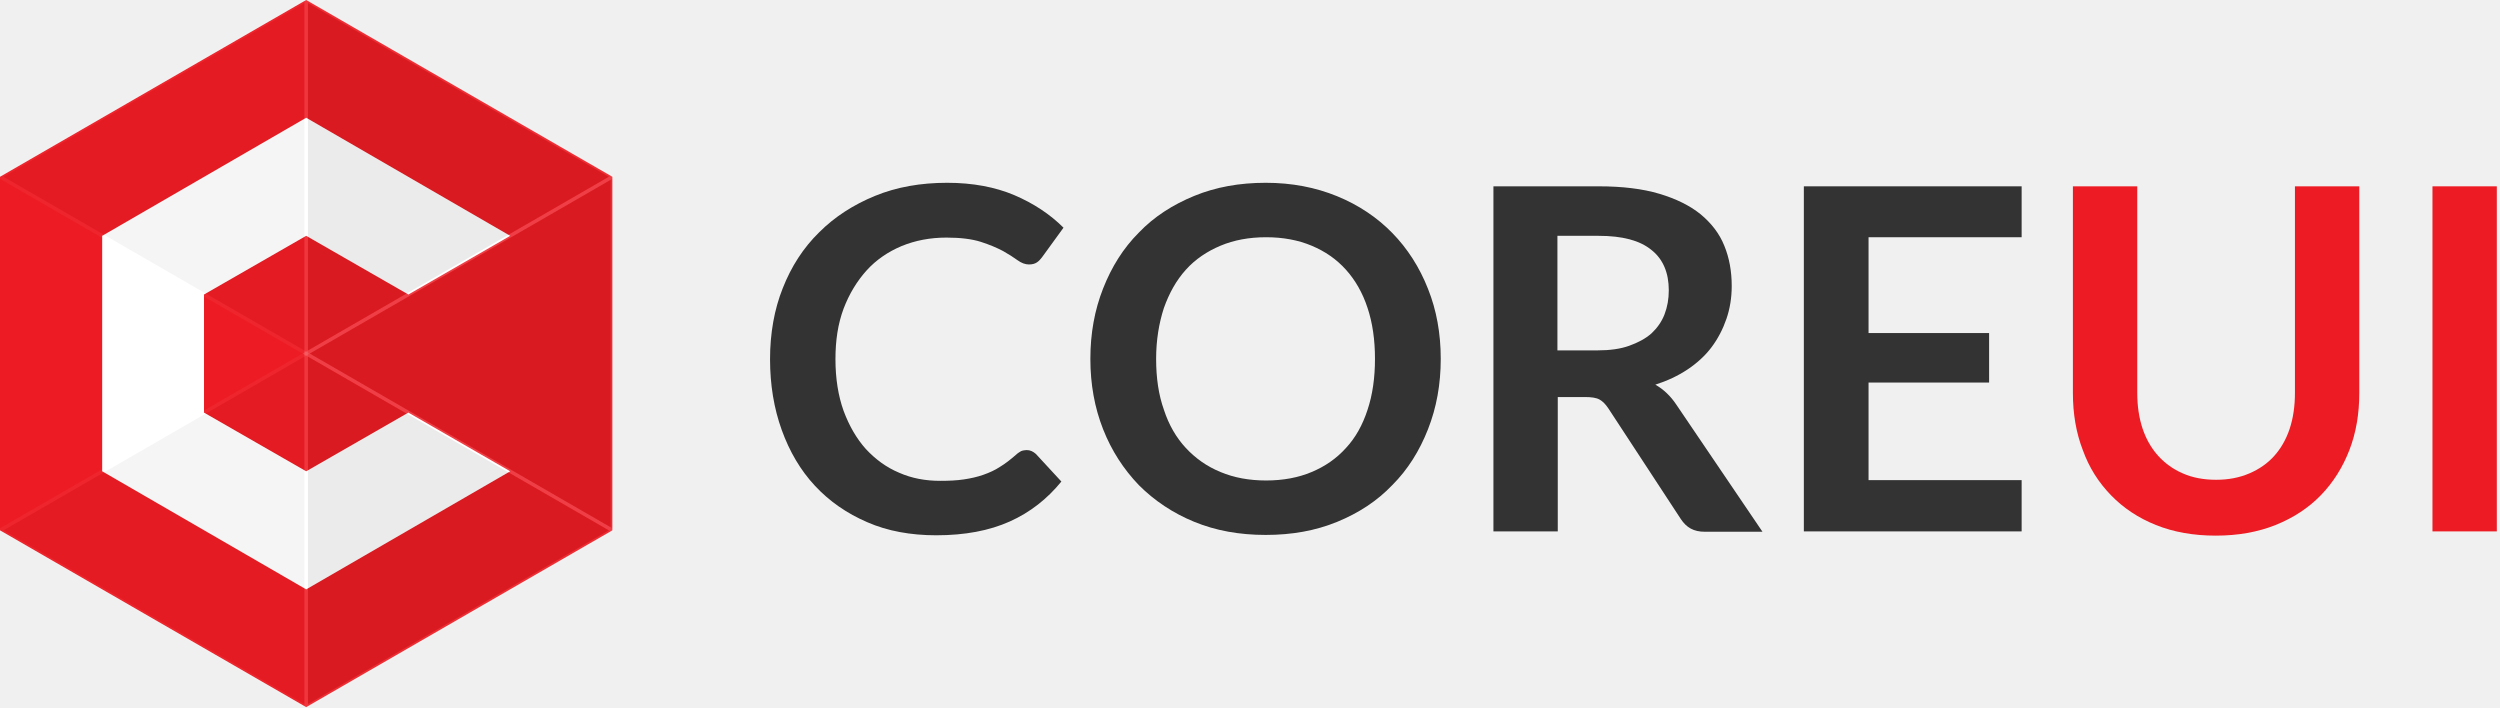
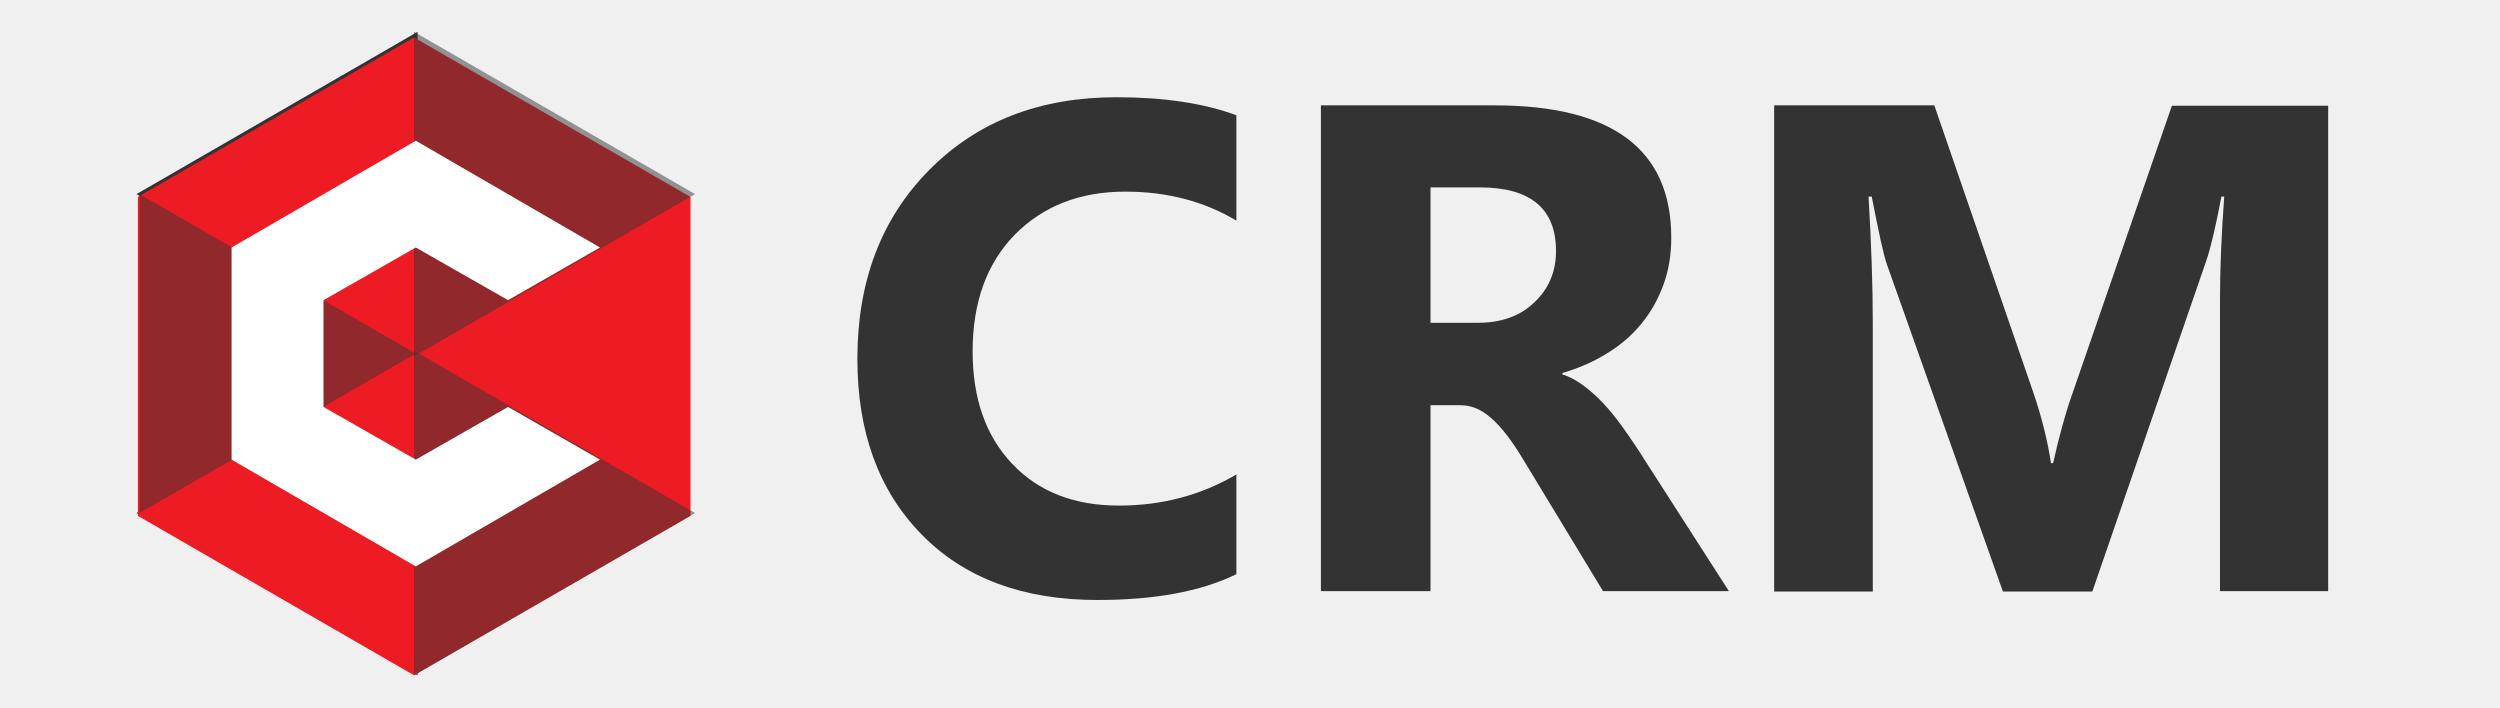
- <svg xmlns="http://www.w3.org/2000/svg" version="1.1" id="Warstwa_1" x="0px" y="0px" width="707.1px" height="200px" viewBox="0 0 707.1 200" enable-background="new 0 0 707.1 200" xml:space="preserve">
-   <polygon fill="#ED1C24" points="0,150 0,50 86.6,0 173.2,50 173.2,150 86.6,200 " />
-   <polygon fill="#FFFFFF" points="86.6,133.3 57.7,116.7 57.7,83.3 86.6,66.7 115.5,83.3 144.3,66.7 86.6,33.3 28.9,66.7 28.9,133.3   86.6,166.7 144.3,133.3 115.5,116.7 " />
-   <polygon opacity="0.04" stroke="#FFFFFF" stroke-miterlimit="10" enable-background="new    " points="0,50 86.6,100 86.6,0 " />
-   <polygon opacity="0.04" stroke="#FFFFFF" stroke-miterlimit="10" enable-background="new    " points="0,150 86.6,200 86.6,100 " />
-   <polygon opacity="0.08" stroke="#FFFFFF" stroke-miterlimit="10" enable-background="new    " points="86.6,100 173.2,150 173.2,50   " />
-   <polygon fill-opacity="0" points="86.6,100 0,50 0,150 " />
-   <polygon opacity="0.08" stroke="#FFFFFF" stroke-miterlimit="10" enable-background="new    " points="173.2,150 86.6,100 86.6,200   " />
-   <polygon opacity="0.08" stroke="#FFFFFF" stroke-miterlimit="10" enable-background="new    " points="173.2,50 86.6,0 86.6,100 " />
+ <svg xmlns="http://www.w3.org/2000/svg" version="1.1" id="Warstwa_1" x="0px" y="0px" viewBox="0 0 707.1 200" style="enable-background:new 0 0 707.1 200;" xml:space="preserve">
+   <style type="text/css">
+ 	.st0{fill:#333333;}
+ 	.st1{fill:#ED1C24;}
+ 	.st2{opacity:0.5;}
+ 	.st3{fill:#FFFFFF;}
+ </style>
  <g>
-     <path fill="#333333" d="M290.4,127.3c1,0,1.8,0.4,2.6,1.1l7.2,7.8c-4,4.9-8.8,8.7-14.6,11.3c-5.8,2.6-12.7,3.9-20.8,3.9   c-7.2,0-13.8-1.2-19.5-3.7c-5.8-2.5-10.7-5.9-14.8-10.3c-4.1-4.4-7.2-9.7-9.4-15.8c-2.2-6.1-3.3-12.8-3.3-20   c0-7.3,1.2-14.1,3.6-20.1c2.4-6.1,5.8-11.4,10.3-15.8c4.4-4.4,9.7-7.8,15.8-10.3s12.9-3.7,20.4-3.7c7.2,0,13.6,1.2,19,3.5   s10.1,5.4,13.9,9.2l-6.1,8.4c-0.4,0.5-0.8,1-1.4,1.4s-1.3,0.6-2.3,0.6s-2.1-0.4-3.2-1.2s-2.5-1.7-4.1-2.6c-1.7-0.9-3.8-1.8-6.3-2.6   c-2.5-0.8-5.8-1.2-9.7-1.2c-4.6,0-8.8,0.8-12.7,2.4c-3.8,1.6-7.2,3.9-9.9,6.9s-4.9,6.6-6.5,10.8c-1.6,4.3-2.3,9-2.3,14.3   c0,5.5,0.8,10.4,2.3,14.6c1.6,4.3,3.7,7.9,6.3,10.8c2.7,2.9,5.8,5.2,9.4,6.7c3.6,1.6,7.5,2.3,11.6,2.3c2.5,0,4.7-0.1,6.7-0.4   c2-0.3,3.8-0.7,5.5-1.3s3.3-1.3,4.8-2.3c1.5-0.9,3-2.1,4.5-3.4c0.4-0.4,0.9-0.7,1.4-1C289.3,127.4,289.9,127.3,290.4,127.3z" />
-     <path fill="#333333" d="M407.5,101.5c0,7.2-1.2,13.8-3.6,19.9s-5.7,11.4-10.1,15.8c-4.3,4.5-9.5,7.9-15.6,10.4s-12.8,3.7-20.2,3.7   c-7.4,0-14.1-1.2-20.2-3.7s-11.3-6-15.7-10.4c-4.3-4.5-7.7-9.7-10.1-15.8c-2.4-6.1-3.6-12.7-3.6-19.9c0-7.2,1.2-13.8,3.6-19.9   s5.7-11.4,10.1-15.8c4.3-4.5,9.6-7.9,15.7-10.4s12.8-3.7,20.2-3.7c7.4,0,14.1,1.3,20.2,3.8s11.3,6,15.6,10.4   c4.3,4.4,7.7,9.7,10.1,15.8C406.3,87.7,407.5,94.3,407.5,101.5z M388.9,101.5c0-5.4-0.7-10.2-2.1-14.4c-1.4-4.3-3.5-7.9-6.1-10.8   c-2.7-3-5.9-5.2-9.7-6.8c-3.8-1.6-8.1-2.4-12.9-2.4s-9.1,0.8-12.9,2.4s-7.1,3.8-9.8,6.8c-2.7,3-4.7,6.6-6.2,10.8   c-1.4,4.3-2.2,9.1-2.2,14.4c0,5.4,0.7,10.2,2.2,14.4c1.4,4.3,3.5,7.9,6.2,10.8s5.9,5.2,9.8,6.8c3.8,1.6,8.1,2.4,12.9,2.4   s9.1-0.8,12.9-2.4c3.8-1.6,7-3.8,9.7-6.8c2.7-2.9,4.7-6.5,6.1-10.8C388.2,111.7,388.9,106.9,388.9,101.5z" />
-     <path fill="#333333" d="M440.6,112.2v38.1h-18.2V52.7h29.8c6.7,0,12.4,0.7,17.1,2.1c4.7,1.4,8.6,3.3,11.7,5.8   c3,2.5,5.3,5.4,6.7,8.9c1.4,3.4,2.1,7.2,2.1,11.4c0,3.3-0.5,6.4-1.5,9.3s-2.4,5.6-4.2,8c-1.8,2.4-4.1,4.5-6.8,6.3   c-2.7,1.8-5.7,3.2-9.1,4.3c2.3,1.3,4.3,3.2,5.9,5.6l24.4,36h-16.3c-1.6,0-2.9-0.3-4-0.9c-1.1-0.6-2-1.5-2.8-2.7l-20.5-31.3   c-0.8-1.2-1.6-2-2.5-2.5s-2.3-0.7-4.1-0.7h-7.7V112.2z M440.6,99.1h11.3c3.4,0,6.4-0.4,8.9-1.3s4.6-2,6.3-3.5   c1.6-1.5,2.9-3.3,3.7-5.4c0.8-2.1,1.2-4.3,1.2-6.8c0-4.9-1.6-8.8-4.9-11.4c-3.3-2.7-8.2-4-15-4h-11.6v32.4H440.6z" />
-     <path fill="#333333" d="M571.8,52.7v14.4h-43.3v27.1h34.1v14h-34.1v27.6h43.3v14.5h-61.6V52.7H571.8z" />
-     <path fill="#ED1C24" d="M626.8,135.7c3.5,0,6.6-0.6,9.4-1.8c2.8-1.2,5.1-2.8,7-4.9c1.9-2.1,3.4-4.7,4.4-7.7s1.5-6.4,1.5-10.1V52.7   h18.2v58.5c0,5.8-0.9,11.2-2.8,16.1c-1.9,4.9-4.6,9.2-8.1,12.8c-3.5,3.6-7.8,6.4-12.8,8.4s-10.6,3-16.9,3s-11.9-1-16.9-3   s-9.2-4.8-12.7-8.4c-3.5-3.6-6.2-7.8-8-12.8c-1.9-4.9-2.8-10.3-2.8-16.1V52.7h18.2v58.4c0,3.7,0.5,7.1,1.5,10.1s2.5,5.6,4.4,7.7   s4.2,3.8,7,5C620.1,135.1,623.3,135.7,626.8,135.7z" />
-     <path fill="#ED1C24" d="M706.2,150.3H688V52.7h18.2V150.3z" />
+     <polygon class="st0" points="39.5,54.9 117.6,100 117.6,9.8  " />
+     <path class="st0" d="M118.1,100.8L38.6,54.9L118.1,9V100.8z M40.4,54.9l76.8,44.3V10.6L40.4,54.9z" />
+   </g>
+   <g>
+     <polygon class="st0" points="39.5,145.1 117.6,190.2 117.6,100  " />
+     <path class="st0" d="M118.1,191l-0.7-0.4l-78.8-45.5l79.5-45.9V191z M40.4,145.1l76.8,44.3v-88.7L40.4,145.1z" />
+   </g>
+   <g>
+     <polygon class="st1" points="39,145.9 39,55.7 117.1,10.6 195.3,55.7 195.3,145.9 117.1,191  " />
+   </g>
+   <g class="st2">
+     <polygon class="st0" points="195.7,145.1 117.6,100 117.6,190.2  " />
+     <path class="st0" d="M117.1,191V99.2l79.5,45.9L117.1,191z M118.1,100.8v88.7l76.8-44.3L118.1,100.8z" />
+   </g>
+   <g class="st2">
+     <polygon class="st0" points="195.7,54.9 117.6,9.8 117.6,100  " />
+     <path class="st0" d="M117.1,100.8V9l79.5,45.9L117.1,100.8z M118.1,10.6v88.7l76.8-44.3L118.1,10.6z" />
+   </g>
+   <g class="st2">
+     <polygon class="st0" points="117.6,100 39.5,54.9 39.5,145.1  " />
+   </g>
+   <g>
+     <polygon class="st3" points="117.6,130 91.5,115.1 91.5,84.9 117.6,70 143.7,84.9 169.7,70 117.6,39.8 65.5,70 65.5,130    117.6,160.2 169.7,130 143.7,115.1  " />
+   </g>
+   <g>
+     <path class="st0" d="M349.7,162.4c-10,4.9-23.1,7.3-39.3,7.3c-21.1,0-37.7-6.2-49.8-18.6c-12.1-12.4-18.1-28.9-18.1-49.6   c0-22,6.8-39.8,20.4-53.5c13.6-13.7,31.2-20.5,52.9-20.5c13.4,0,24.7,1.7,33.9,5.1v29.8c-9.2-5.5-19.7-8.2-31.4-8.2   c-12.9,0-23.3,4.1-31.3,12.2c-7.9,8.1-11.9,19.1-11.9,33c0,13.3,3.7,23.9,11.2,31.8c7.5,7.9,17.5,11.8,30.2,11.8   c12.1,0,23.1-2.9,33.2-8.8V162.4z" />
+     <path class="st0" d="M489,167.2h-35.6L432,131.9c-1.6-2.7-3.1-5.1-4.6-7.2c-1.5-2.1-3-3.9-4.5-5.4c-1.5-1.5-3.1-2.7-4.7-3.5   c-1.6-0.8-3.4-1.2-5.3-1.2h-8.3v52.6h-31V29.8h49.1c33.4,0,50,12.5,50,37.4c0,4.8-0.7,9.2-2.2,13.3c-1.5,4.1-3.5,7.7-6.2,11   c-2.7,3.3-5.9,6.1-9.7,8.4c-3.8,2.4-8,4.2-12.7,5.6v0.4c2,0.6,4,1.7,5.9,3.1c1.9,1.4,3.8,3.1,5.6,5c1.8,1.9,3.5,4,5.1,6.2   s3.1,4.4,4.5,6.5L489,167.2z M404.6,53v38.3H418c6.6,0,12-1.9,16-5.8c4.1-3.9,6.1-8.7,6.1-14.5c0-12-7.2-18-21.6-18H404.6z" />
+     <path class="st0" d="M658.5,167.2h-30.6V85c0-8.9,0.4-18.7,1.2-29.4h-0.8c-1.6,8.4-3,14.5-4.3,18.2l-32.2,93.5h-25.3l-32.8-92.5   c-0.9-2.5-2.3-8.9-4.3-19.2h-0.9c0.8,13.6,1.2,25.4,1.2,35.7v76h-27.9V29.8h45.3l28.1,81.5c2.2,6.5,3.9,13.1,4.9,19.7h0.6   c1.7-7.6,3.5-14.2,5.5-19.8l28.1-81.3h44.2V167.2z" />
  </g>
</svg>
